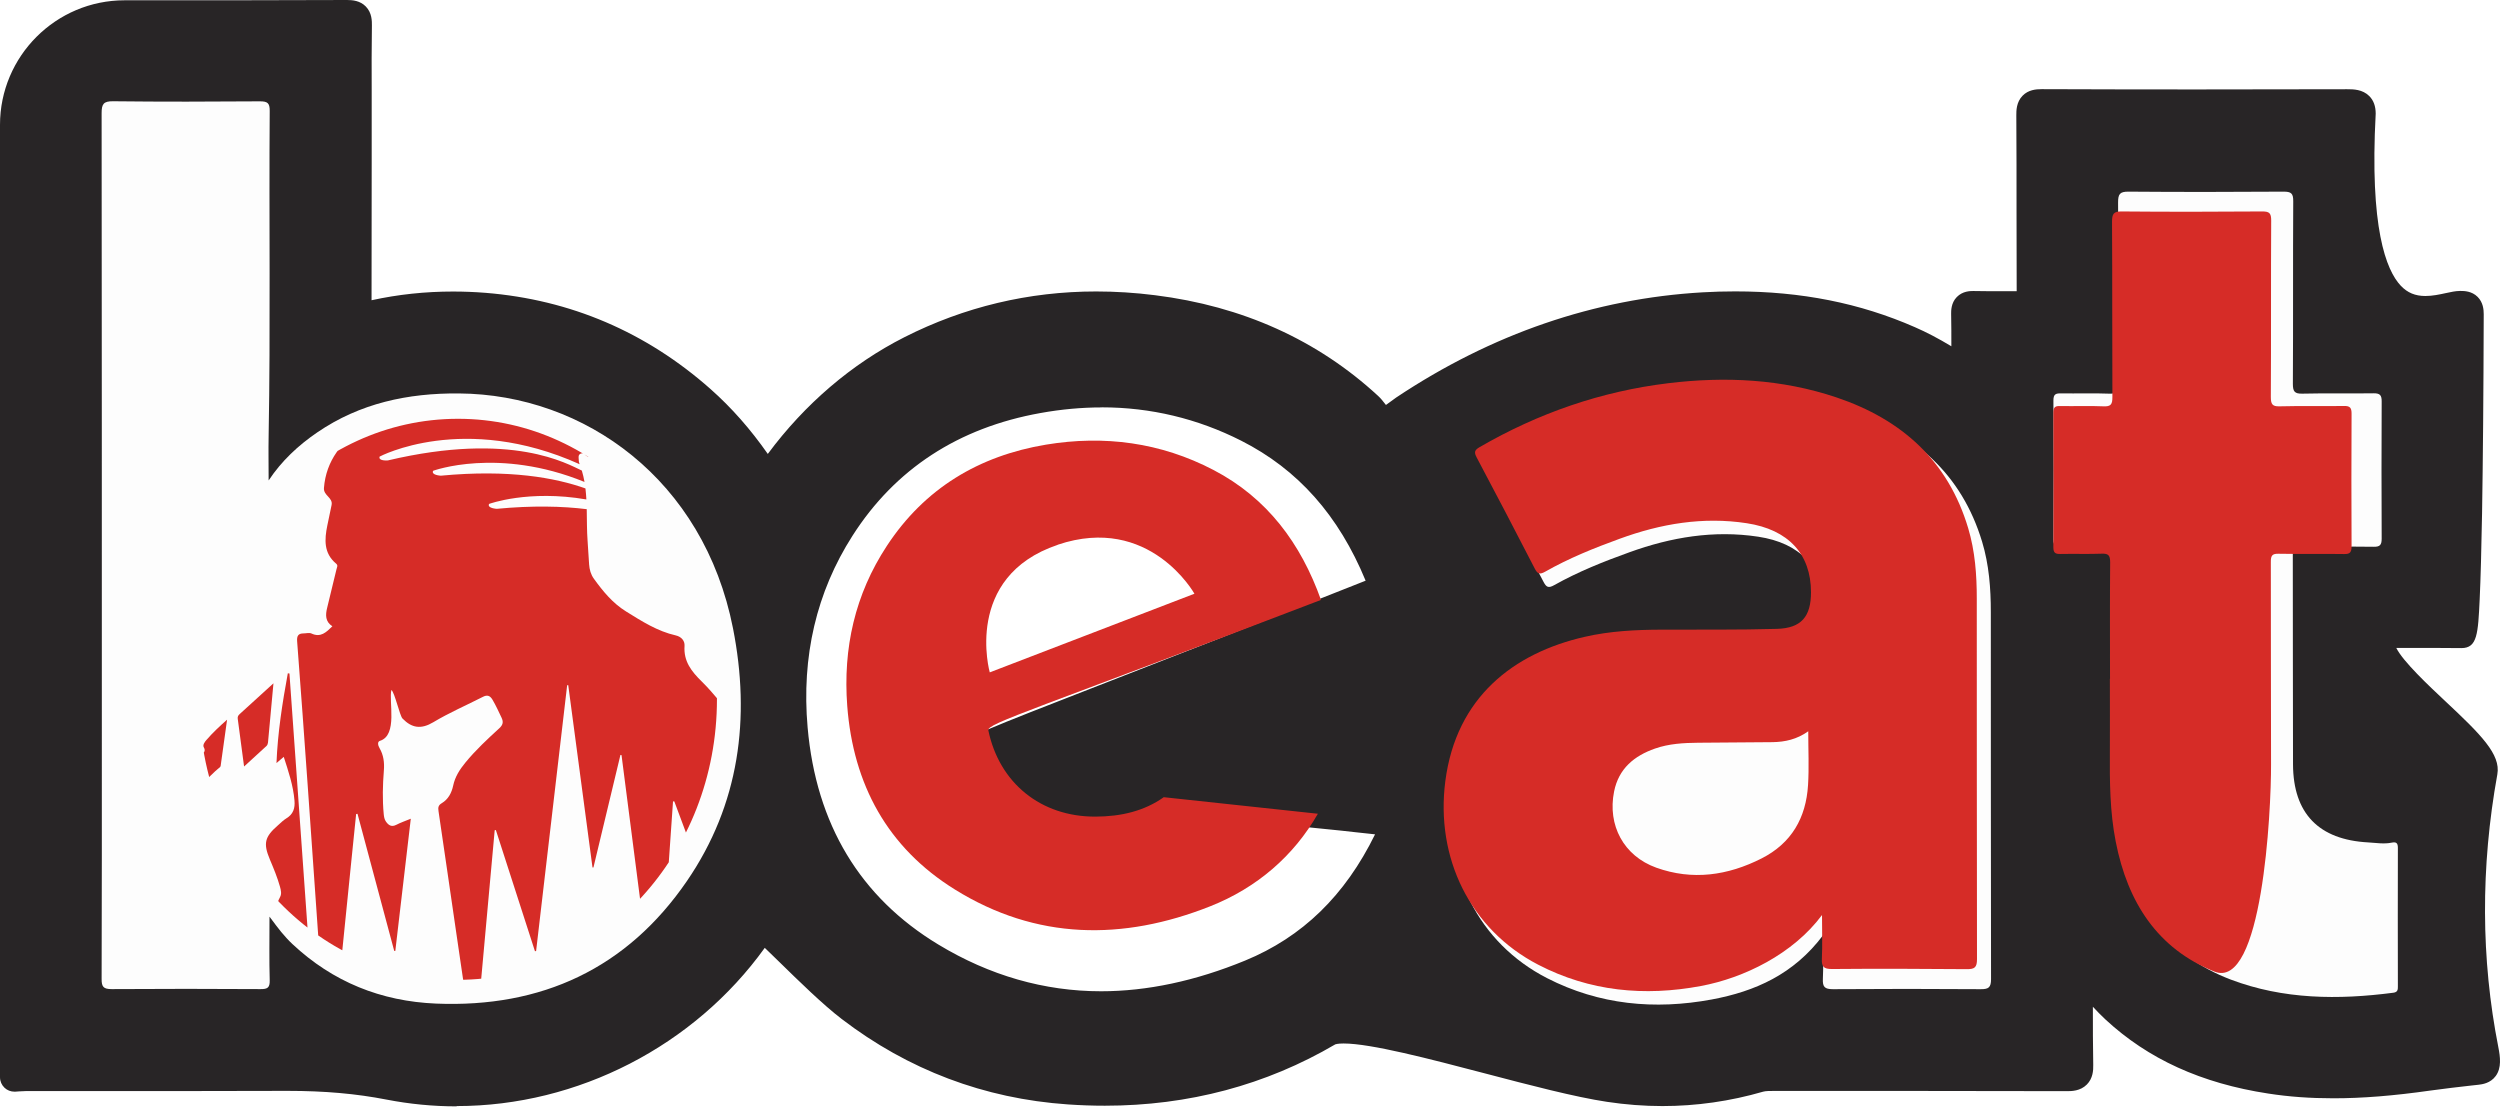
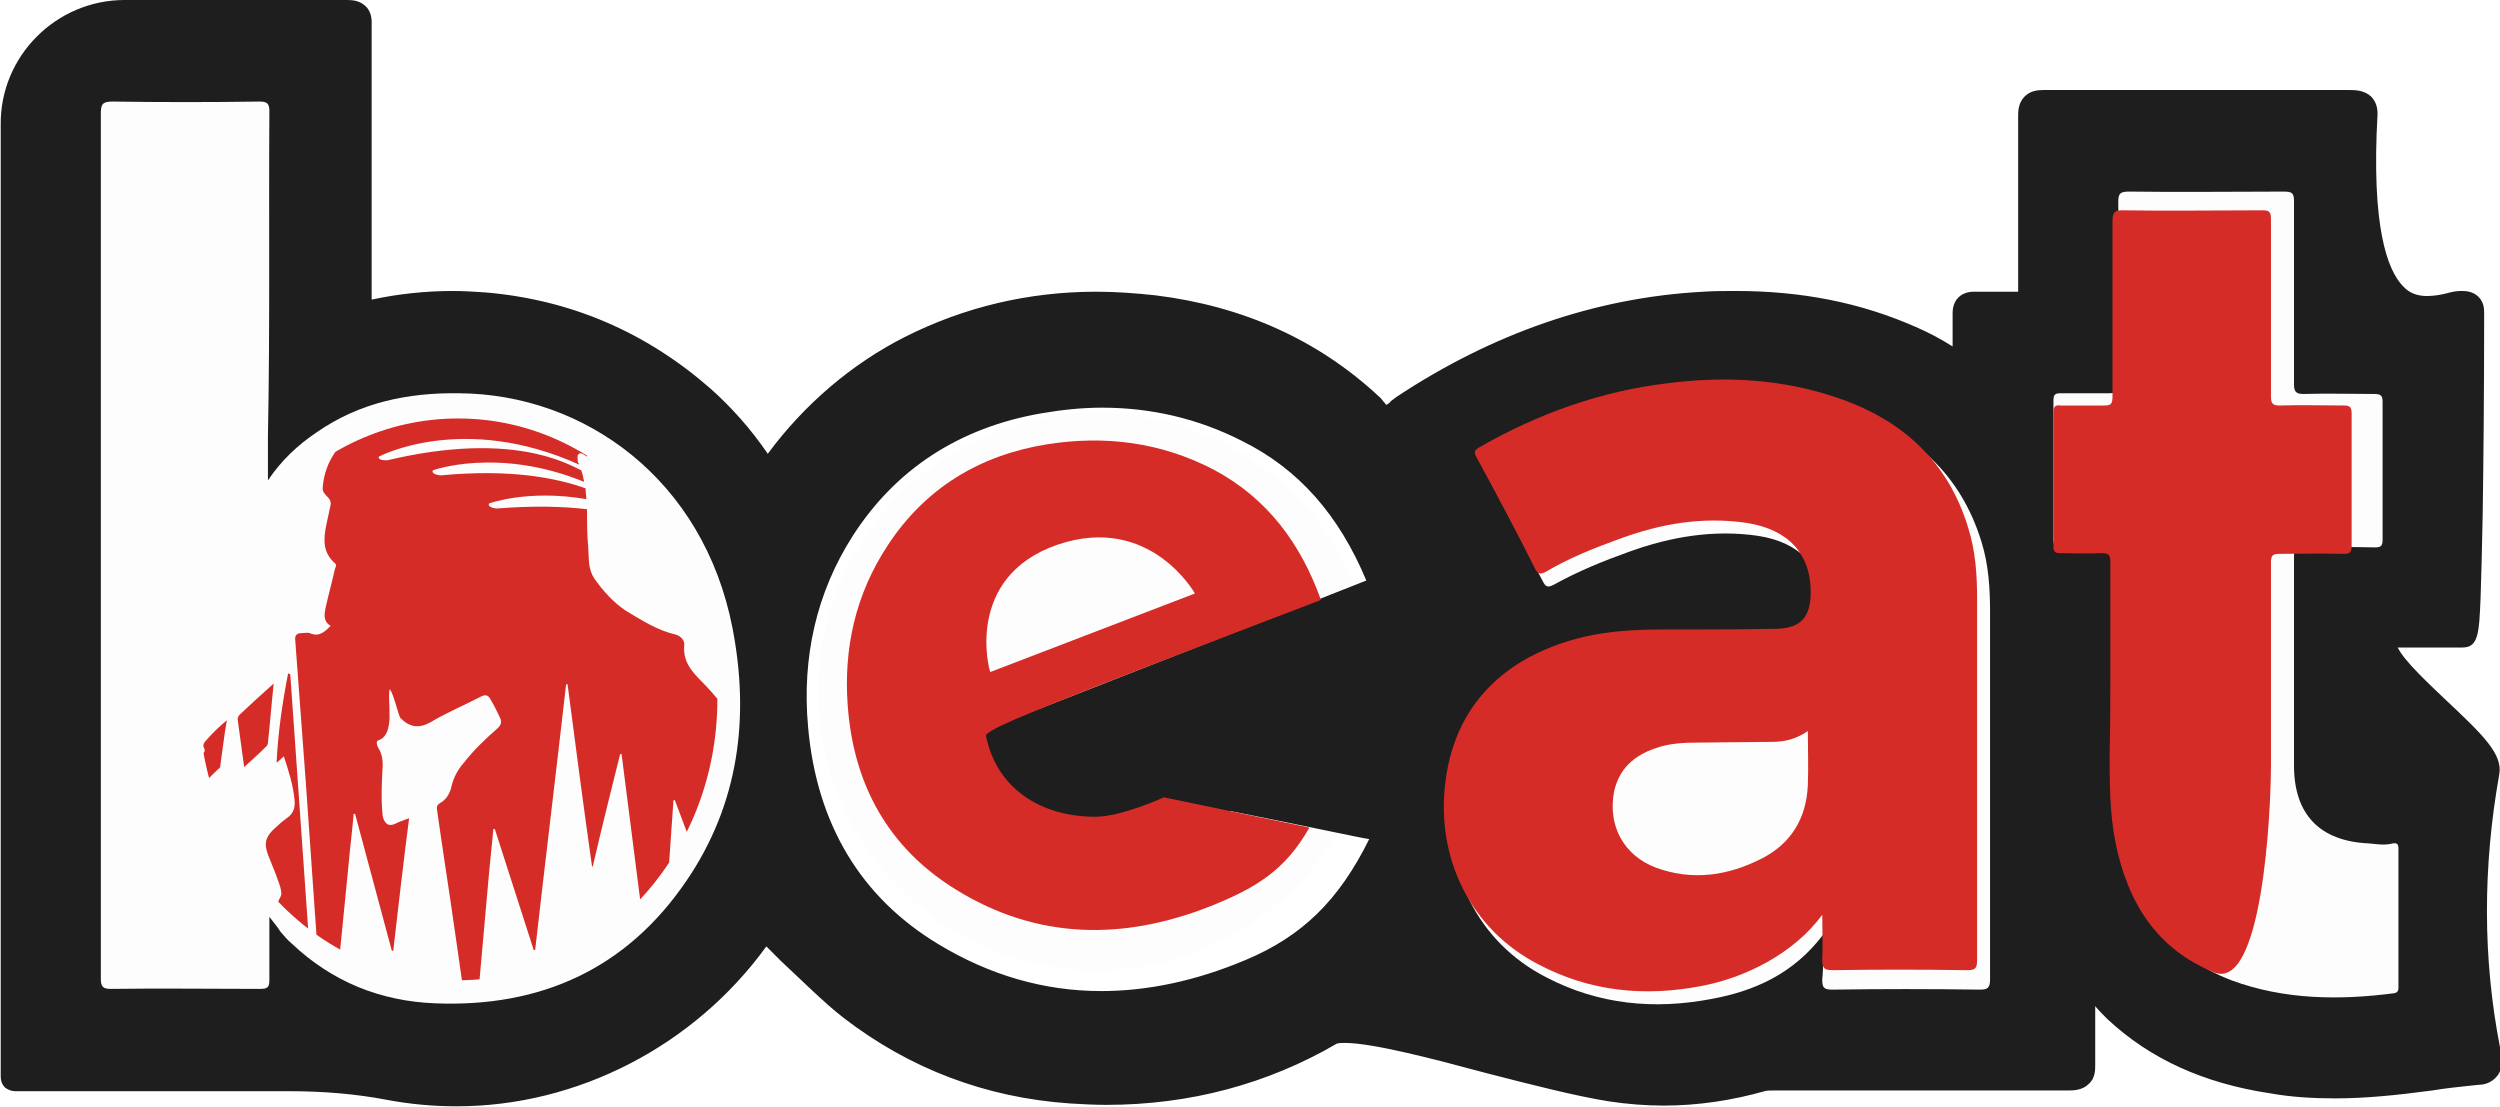
- <svg xmlns="http://www.w3.org/2000/svg" id="Layer_1" data-name="Layer 1" viewBox="0 0 347.13 153.62">
-   <defs>
-     <style>
-       .cls-1 {
-         clip-path: url(#clippath);
-       }
- 
-       .cls-2 {
-         fill: none;
-       }
- 
-       .cls-2, .cls-3, .cls-4, .cls-5 {
-         stroke-width: 0px;
-       }
- 
-       .cls-3 {
-         fill: #282526;
-       }
- 
-       .cls-4 {
-         fill: #d62c27;
-       }
- 
-       .cls-5 {
-         fill: #fdfdfd;
-       }
-     </style>
-     <clipPath id="clippath">
-       <ellipse class="cls-2" cx="63.6" cy="97.1" rx="35.95" ry="38.95" />
-     </clipPath>
-   </defs>
-   <path class="cls-3" d="M63.4,153.62c-3.27,0-6.54-.32-9.73-.94-4.21-.82-8.57-1.21-13.72-1.21h-.37c-5.24.02-10.48.03-15.71.03H3.57c-.3,0-.6.02-.91.04l-.54.04s-.08,0-.12,0c-.51,0-1-.19-1.37-.54-.4-.38-.63-.9-.63-1.46V17.34C0,7.8,7.76.04,17.3.04h2.51c9.46,0,18.91,0,28.37-.04.76,0,1.82.09,2.61.9.88.89.85,2.08.85,2.64-.05,3.04-.04,6.13-.03,9.13v3.44s0,6.09,0,6.09c0,6.5,0,12.99-.02,19.49,3.69-.81,7.48-1.21,11.3-1.21,1.49,0,3.01.06,4.52.18,11.8.95,22.32,5.45,31.26,13.37,2.91,2.58,5.52,5.54,7.94,9,5.13-6.92,11.66-12.51,18.97-16.21,8.31-4.21,17.27-6.35,26.62-6.35,2.67,0,5.42.17,8.17.52,12.16,1.52,22.59,6.23,30.99,13.99.36.33.64.69.89,1.01.06.07.13.16.19.24.21-.14.47-.33.65-.47.26-.2.52-.39.77-.56,13.26-8.84,27.58-13.75,42.56-14.61,1.52-.09,3.04-.13,4.52-.13,9.15,0,17.31,1.62,24.95,4.97,1.63.71,3.23,1.55,5.06,2.65,0-1.54,0-3.02-.03-4.51,0-.37-.03-1.5.79-2.33.81-.83,1.88-.83,2.23-.83h.16c.58.02,1.16.02,1.74.02h2.68c.5-.01,1,0,1.5,0-.02-3.61-.02-7.23-.02-10.84,0-4.54,0-9.07-.03-13.61,0-.58-.01-1.8.88-2.7.79-.8,1.82-.9,2.63-.9,7.66.03,14.51.04,21.36.04s13.52-.01,21.04-.03h.03c.85,0,2.13.01,3.07.95.6.6.89,1.42.89,2.44-.85,15.82,1.43,21.72,3.49,23.9.92.97,2,1.42,3.41,1.42.98,0,1.96-.21,2.83-.4.72-.16,1.34-.29,1.94-.3h.15c.42,0,1.52,0,2.34.83.75.76.84,1.73.84,2.4-.03,11.16-.11,20.45-.23,27.62-.09,5.12-.2,9.13-.33,11.93-.23,4.81-.32,6.81-2.54,6.81-1.07-.02-2.09-.02-3.11-.02h-3.3c-.88,0-1.75,0-2.63,0,.94,1.89,4.51,5.24,6.77,7.36,4.97,4.65,7.76,7.42,7.26,10.19-2.33,12.88-2.28,25.63.14,37.89.26,1.33.47,2.85-.36,3.99-.75,1.03-1.91,1.16-2.4,1.22l-1,.11c-1.85.21-3.77.43-5.63.69-5.2.74-9.5,1.08-13.52,1.08-3.2,0-6.16-.21-9.05-.66-9.27-1.42-16.67-4.79-22.6-10.29-.61-.57-1.19-1.16-1.74-1.76,0,2.76,0,5.42.05,8.08.02.76-.05,1.87-.88,2.71-.91.93-2.16.93-2.76.93-7.15-.02-14.27-.03-21.38-.03-5.57,0-19.38,0-19.38,0-.53,0-1.07,0-1.43.1-4.58,1.33-9.29,2-13.99,2-2.54,0-5.14-.2-7.71-.59-4.41-.66-10.74-2.32-16.87-3.93-7.82-2.05-15.91-4.17-19.69-4.17-.86,0-1.13.12-1.15.12-9.62,5.65-20.39,8.52-32,8.52-1.69,0-3.42-.06-5.15-.18-11.6-.8-22.17-4.8-31.4-11.87-2.58-1.97-5.94-5.26-8.65-7.91-.68-.67-1.41-1.38-2.02-1.96-9.78,13.61-25.96,21.97-42.77,21.97ZM152.98,56.57c-2.77,0-5.64.26-8.51.78-11.39,2.04-20.18,7.77-26.1,17.04-5,7.82-7.1,16.77-6.23,26.62,1.18,13.44,7.29,23.58,18.15,30.14,7.12,4.31,14.73,6.49,22.6,6.49,6.38,0,13.11-1.43,19.99-4.26,7.95-3.27,13.87-9.01,18.05-17.53-.9-.09-1.8-.19-2.68-.29-.69-.08-1.38-.16-2.07-.23-5.16-.53-10.32-1.05-15.49-1.57-3.86,5.27-9.63,8-17.15,8.12h-.39c-10.21,0-18.21-6.41-20.4-16.34-.48-2.16,1.76-3.11,4.58-4.32,2.75-1.17,7.38-2.98,15.06-5.97,8.14-3.17,20.29-7.9,37.23-14.62-3.75-9.09-9.42-15.46-17.28-19.44-6.06-3.07-12.58-4.63-19.36-4.63ZM232.16,91.3c-3.11,0-6.77.13-10.39.95-7.33,1.66-16.41,6.19-18.01,18.32-1.33,10.02,3.26,19.01,11.97,23.48,4.47,2.29,9.34,3.45,14.48,3.45h0c2.28,0,4.67-.23,7.1-.68,6.52-1.21,10.91-3.73,14.24-8.17.38-.51.98-.8,1.6-.8.21,0,.42.03.63.1.82.27,1.37,1.04,1.37,1.9,0,.7,0,1.36.01,2,.01,1.21.02,2.36-.01,3.51,3.21-.03,6.4-.04,9.59-.04s6.49.01,9.74.03c-.03-11.28-.03-22.56-.03-33.84v-16.53c0-3.8-.35-6.63-1.13-9.18-2.52-8.31-8.14-13.82-17.21-16.84-4.76-1.59-9.74-2.36-15.21-2.36-2.42,0-4.97.16-7.57.47-8.69,1.04-17.08,3.79-24.96,8.18,2.4,4.47,4.85,9.11,7.3,13.8,3.38-1.8,6.89-3.15,9.92-4.24,4.9-1.76,9.44-2.62,13.88-2.62,1.66,0,3.33.12,4.96.37,6.82,1.03,10.72,5.24,10.72,11.57,0,4.57-2.27,6.95-6.73,7.08-3.59.1-7.26.11-10.41.11h-3.27s-2.58,0-2.58,0ZM37.42,125.28c.61,0,1.21.28,1.59.79l.63.84c.35.47.63.85.93,1.21.37.44.87,1.01,1.4,1.51,5.14,4.82,11.41,7.42,18.63,7.72.71.03,1.41.04,2.1.04,13.22,0,23.66-5.45,31.03-16.21,6.54-9.55,8.59-20.83,6.08-33.55-3.63-18.4-18.14-30.86-36.11-31h-.37c-7.22,0-13.16,1.66-18.16,5.07-2.64,1.8-4.68,3.81-6.22,6.12-.38.57-1.01.89-1.67.89-.19,0-.39-.03-.58-.09-.84-.25-1.42-1.03-1.42-1.91v-2.02c-.01-1.43-.02-2.82,0-4.21.16-9.01.15-18.18.13-27.05-.01-5.69-.02-11.56.02-17.36-3.3.02-6.58.04-9.85.04s-6.33-.01-9.49-.05c.03,24.13.03,48.25.03,72.38v20.64c0,8.75,0,17.5-.02,26.25,3.19-.02,6.36-.04,9.53-.04s6.53.01,9.8.03c-.03-1.74-.03-3.5-.02-5.35,0-.88,0-1.78,0-2.71,0-.86.55-1.62,1.36-1.9.21-.07.43-.1.64-.1ZM292.69,73.88c.36,0,1.45,0,2.27.83.76.76.84,1.75.83,2.43-.04,4.15-.03,8.37-.03,12.45v7.52c.01,2.41.02,4.83,0,7.24-.03,4.3,0,8.49.85,12.55,1.82,8.76,6.34,14.4,13.82,17.24,4.07,1.54,8.47,2.3,13.47,2.3h0c2.2,0,4.51-.14,7.04-.44v-3.26c0-4.54,0-9.08,0-13.62-.5,0-1-.04-1.5-.08-.25-.02-.49-.04-.73-.06-7.91-.44-12.29-4.99-12.32-12.82-.02-5.21-.02-10.41-.02-15.62,0-4.49,0-8.97-.01-13.46,0-.42,0-1.54.82-2.37.82-.82,1.91-.82,2.27-.82.01,0,.1,0,.11,0,1.22.02,2.43.03,3.65.03h3.13c.78,0,1.56,0,2.34,0-.03-5.77-.03-11.57,0-17.29-.6,0-1.19,0-1.79,0h-3.49c-1.23,0-2.45,0-3.68.03h-.16c-.38,0-1.52,0-2.36-.85-.86-.86-.85-2.03-.85-2.53.02-4.04.02-8.07.02-12.11,0-4.19,0-8.37.03-12.55-3.44.02-6.86.04-10.27.04s-6.7-.01-10.05-.04c.02,4.13.03,8.26.03,12.38,0,4.1,0,8.21.03,12.31,0,.77-.09,1.75-.85,2.51-.84.84-1.94.84-2.31.84-.09,0-.17,0-.27,0-.78-.03-1.55-.04-2.33-.04,0,0-3.11.01-3.26.01.03,5.71.03,11.5,0,17.28.18,0,3.14,0,3.14,0,.73,0,1.46,0,2.19-.03h.24Z" />
-   <path class="cls-5" d="M37.42,127.28c0,3.22-.05,6.03.03,8.83.03,1.04-.31,1.24-1.28,1.23-6.89-.04-13.77-.05-20.66,0-1.15,0-1.41-.32-1.4-1.43.04-11.41.03-22.82.03-34.24,0-28.65,0-57.3-.03-85.95,0-1.26.25-1.68,1.61-1.66,6.79.08,13.58.06,20.37.01,1.05,0,1.37.23,1.36,1.33-.11,15.04.12,30.08-.15,45.12-.04,2.02,0,4.05,0,6.19,1.8-2.71,4.1-4.86,6.75-6.67,5.94-4.06,12.59-5.47,19.68-5.41,17.45.13,33.99,11.99,38.05,32.62,2.45,12.44.91,24.41-6.39,35.07-8.33,12.16-20.19,17.64-34.86,17.03-7.62-.32-14.32-3.01-19.92-8.26-.56-.52-1.07-1.1-1.56-1.68-.49-.58-.92-1.2-1.63-2.13Z" />
-   <path class="cls-5" d="M253.15,129.84c-4.08,5.45-9.46,7.82-15.47,8.94-7.92,1.47-15.62.75-22.86-2.96-9.58-4.91-14.45-14.86-13.04-25.52,1.54-11.63,9.59-17.74,19.55-20,3.56-.81,7.18-.99,10.82-1,5.4-.02,10.8.04,16.2-.11,3.43-.1,4.79-1.7,4.79-5.08,0-5.32-3.19-8.71-9.02-9.59-6.15-.93-12.08.07-17.86,2.16-3.59,1.29-7.13,2.7-10.46,4.57-.8.45-1.09.29-1.48-.46-2.68-5.15-5.4-10.29-8.15-15.4-.38-.7-.33-1.01.38-1.42,8.25-4.73,17.09-7.76,26.53-8.89,8-.96,15.94-.59,23.65,1.98,9.11,3.04,15.64,8.75,18.49,18.16.96,3.18,1.21,6.46,1.21,9.76.01,16.99,0,33.99.03,50.98,0,1.16-.35,1.4-1.44,1.39-6.84-.05-13.67-.05-20.51,0-1.16,0-1.45-.32-1.4-1.43.09-1.89.02-3.78.02-6.08Z" />
-   <path class="cls-5" d="M293.77,93.88c0-5.59-.03-11.17.03-16.76,0-1.02-.29-1.28-1.27-1.24-2.1.08-4.21,0-6.31.04-.75.01-1.1-.1-1.1-.99.04-6.44.04-12.89,0-19.33,0-.89.34-.99,1.09-.98,2.2.04,4.4-.05,6.6.04,1.08.04,1.35-.26,1.35-1.34-.05-8.4,0-16.8-.06-25.21,0-1.16.24-1.51,1.46-1.5,7.17.06,14.34.05,21.51,0,1.06,0,1.36.23,1.35,1.33-.05,8.45,0,16.9-.05,25.35,0,1.04.21,1.4,1.32,1.37,3.3-.08,6.6,0,9.89-.05.89-.01,1.13.27,1.12,1.14-.03,6.35-.03,12.7,0,19.05,0,.88-.25,1.14-1.13,1.12-3.35-.05-6.69.02-10.04-.04-.95-.02-1.17.27-1.17,1.19.03,9.69-.01,19.38.03,29.07.03,6.82,3.58,10.46,10.43,10.83,1.09.06,2.19.26,3.29.03.63-.13.84.08.84.73-.02,6.4-.01,12.79,0,19.19,0,.44.02.83-.61.92-7.67,1-15.27.95-22.61-1.83-8.64-3.28-13.24-9.9-15.07-18.7-.89-4.28-.93-8.62-.89-12.97.03-3.48,0-6.97,0-10.45Z" />
-   <g class="cls-1">
+ <svg xmlns="http://www.w3.org/2000/svg" xmlns:xlink="http://www.w3.org/1999/xlink" version="1.0" id="Layer_1" x="0px" y="0px" viewBox="0 0 347.1 153.6" style="enable-background:new 0 0 347.1 153.6;" xml:space="preserve">
+   <style type="text/css">
+ 	.st0{fill:#FDFDFD;}
+ 	.st1{fill:#1E1E1E;}
+ 	.st2{clip-path:url(#SVGID_00000026866846120430013520000001931292219136306572_);}
+ 	.st3{fill:#D62C27;}
+ </style>
+   <g>
+     <circle class="st0" cx="152.3" cy="96" r="38.7" />
+     <path class="st1" d="M63.4,153.6c-3.3,0-6.5-0.3-9.7-0.9c-4.2-0.8-8.6-1.2-13.7-1.2h-0.4c-5.2,0-10.5,0-15.7,0H3.6   c-0.3,0-0.6,0-0.9,0H2.2H2.1c-0.5,0-1-0.2-1.4-0.5c-0.4-0.4-0.6-0.9-0.6-1.5V17.3C0,7.8,7.8,0,17.3,0h2.5c9.5,0,18.9,0,28.4,0   C49,0,50,0.1,50.8,0.9c0.9,0.9,0.8,2.1,0.8,2.6c0,3,0,6.1,0,9.1V16v6.1c0,6.5,0,13,0,19.5c3.7-0.8,7.5-1.2,11.3-1.2   c1.5,0,3,0.1,4.5,0.2c11.8,1,22.3,5.5,31.3,13.4c2.9,2.6,5.5,5.5,7.9,9c5.1-6.9,11.7-12.5,19-16.2c8.3-4.2,17.3-6.3,26.6-6.3   c2.7,0,5.4,0.2,8.2,0.5c12.2,1.5,22.6,6.2,31,14c0.4,0.3,0.6,0.7,0.9,1c0.1,0.1,0.1,0.2,0.2,0.2c0.2-0.1,0.5-0.3,0.6-0.5   c0.3-0.2,0.5-0.4,0.8-0.6c13.3-8.8,27.6-13.8,42.6-14.6c1.5-0.1,3-0.1,4.5-0.1c9.1,0,17.3,1.6,25,5c1.6,0.7,3.2,1.5,5.1,2.7   c0-1.5,0-3,0-4.5c0-0.4,0-1.5,0.8-2.3s1.9-0.8,2.2-0.8h0.2c0.6,0,1.2,0,1.7,0h2.7c0.5,0,1,0,1.5,0c0-3.6,0-7.2,0-10.8   c0-4.5,0-9.1,0-13.6c0-0.6,0-1.8,0.9-2.7c0.8-0.8,1.8-0.9,2.6-0.9c7.7,0,14.5,0,21.4,0s13.5,0,21,0l0,0c0.9,0,2.1,0,3.1,0.9   c0.6,0.6,0.9,1.4,0.9,2.4c-0.9,15.8,1.4,21.7,3.5,23.9c0.9,1,2,1.4,3.4,1.4c1,0,2-0.2,2.8-0.4c0.7-0.2,1.3-0.3,1.9-0.3h0.1   c0.4,0,1.5,0,2.3,0.8s0.8,1.7,0.8,2.4c0,11.2-0.1,20.5-0.2,27.6c-0.1,5.1-0.2,9.1-0.3,11.9c-0.2,4.8-0.3,6.8-2.5,6.8   c-1.1,0-2.1,0-3.1,0h-3.3c-0.9,0-1.8,0-2.6,0c0.9,1.9,4.5,5.2,6.8,7.4c5,4.7,7.8,7.4,7.3,10.2c-2.3,12.9-2.3,25.6,0.1,37.9   c0.3,1.3,0.5,2.9-0.4,4c-0.8,1-1.9,1.2-2.4,1.2l-1,0.1c-1.9,0.2-3.8,0.4-5.6,0.7c-5.2,0.7-9.5,1.1-13.5,1.1c-3.2,0-6.2-0.2-9-0.7   c-9.3-1.4-16.7-4.8-22.6-10.3c-0.6-0.6-1.2-1.2-1.7-1.8c0,2.8,0,5.4,0,8.1c0,0.8,0,1.9-0.9,2.7c-0.9,0.9-2.2,0.9-2.8,0.9   c-7.1,0-14.3,0-21.4,0c-5.6,0-19.4,0-19.4,0c-0.5,0-1.1,0-1.4,0.1c-4.6,1.3-9.3,2-14,2c-2.5,0-5.1-0.2-7.7-0.6   c-4.4-0.7-10.7-2.3-16.9-3.9c-7.8-2.1-15.9-4.2-19.7-4.2c-0.9,0-1.1,0.1-1.1,0.1c-9.6,5.6-20.4,8.5-32,8.5c-1.7,0-3.4-0.1-5.1-0.2   c-11.6-0.8-22.2-4.8-31.4-11.9c-2.6-2-5.9-5.3-8.7-7.9c-0.7-0.7-1.4-1.4-2-2C96.4,145.2,80.2,153.6,63.4,153.6L63.4,153.6z    M153,56.6c-2.8,0-5.6,0.3-8.5,0.8c-11.4,2-20.2,7.8-26.1,17c-5,7.8-7.1,16.8-6.2,26.6c1.2,13.4,7.3,23.6,18.1,30.1   c7.1,4.3,14.7,6.5,22.6,6.5c6.4,0,13.1-1.4,20-4.3c7.9-3.3,13-8.3,17.2-16.8c-0.9-0.1-9.2-1.9-19.3-3.9c-3.9,5.3-9.7,9.1-17.2,9.2   h-0.4c-10.2,0-18.2-6.4-20.4-16.3c-0.5-2.2,1.8-3.1,4.6-4.3c2.8-1.2,7.4-3,15.1-6c8.1-3.2,20.3-7.9,37.2-14.6   c-3.8-9.1-9.4-15.5-17.3-19.4C166.3,58.1,159.8,56.6,153,56.6L153,56.6z M232.2,91.3c-3.1,0-6.8,0.1-10.4,0.9   c-7.3,1.7-16.4,6.2-18,18.3c-1.3,10,3.3,19,12,23.5c4.5,2.3,9.3,3.4,14.5,3.4l0,0c2.3,0,4.7-0.2,7.1-0.7c6.5-1.2,10.9-3.7,14.2-8.2   c0.4-0.5,1-0.8,1.6-0.8c0.2,0,0.4,0,0.6,0.1c0.8,0.3,1.4,1,1.4,1.9c0,0.7,0,1.4,0,2c0,1.2,0,2.4,0,3.5c3.2,0,6.4,0,9.6,0   s6.5,0,9.7,0c0-11.3,0-22.6,0-33.8V85c0-3.8-0.4-6.6-1.1-9.2c-2.5-8.3-8.1-13.8-17.2-16.8c-4.8-1.6-9.7-2.4-15.2-2.4   c-2.4,0-5,0.2-7.6,0.5c-8.7,1-17.1,3.8-25,8.2c2.4,4.5,4.9,9.1,7.3,13.8c3.4-1.8,6.9-3.2,9.9-4.2c4.9-1.8,9.4-2.6,13.9-2.6   c1.7,0,3.3,0.1,5,0.4c6.8,1,10.7,5.2,10.7,11.6c0,4.6-2.3,6.9-6.7,7.1c-3.6,0.1-7.3,0.1-10.4,0.1h-3.3L232.2,91.3L232.2,91.3z    M37.4,125.3c0.6,0,1.2,0.3,1.6,0.8l0.6,0.8c0.3,0.5,0.6,0.8,0.9,1.2c0.4,0.4,0.9,1,1.4,1.5c5.1,4.8,11.4,7.4,18.6,7.7   c0.7,0,1.4,0,2.1,0c13.2,0,23.7-5.4,31-16.2c6.5-9.6,8.6-20.8,6.1-33.5c-3.6-18.4-18.1-30.9-36.1-31h-0.4C56,56.6,50,58.3,45,61.7   c-2.6,1.8-4.7,3.8-6.2,6.1c-0.4,0.6-1,0.9-1.7,0.9c-0.2,0-0.4,0-0.6-0.1c-0.8-0.2-1.4-1-1.4-1.9v-2c0-1.4,0-2.8,0-4.2   c0.2-9,0.2-18.2,0.1-27c0-5.7,0-11.6,0-17.4c-3.3,0-6.6,0-9.9,0s-6.3,0-9.5,0c0,24.1,0,48.2,0,72.4v20.6c0,8.8,0,17.5,0,26.2   c3.2,0,6.4,0,9.5,0s6.5,0,9.8,0c0-1.7,0-3.5,0-5.4c0-0.9,0-1.8,0-2.7c0-0.9,0.5-1.6,1.4-1.9C37,125.3,37.2,125.3,37.4,125.3   L37.4,125.3z M292.7,73.9c0.4,0,1.5,0,2.3,0.8s0.8,1.8,0.8,2.4c0,4.2,0,8.4,0,12.4V97c0,2.4,0,4.8,0,7.2c0,4.3,0,8.5,0.9,12.6   c1.8,8.8,6.3,14.4,13.8,17.2c4.1,1.5,8.5,2.3,13.5,2.3l0,0c2.2,0,4.5-0.1,7-0.4v-3.3c0-4.5,0-9.1,0-13.6c-0.5,0-1,0-1.5-0.1   c-0.2,0-0.5,0-0.7-0.1c-7.9-0.4-12.3-5-12.3-12.8c0-5.2,0-10.4,0-15.6c0-4.5,0-9,0-13.5c0-0.4,0-1.5,0.8-2.4   c0.8-0.8,1.9-0.8,2.3-0.8h0.1c1.2,0,2.4,0,3.6,0h3.1c0.8,0,1.6,0,2.3,0c0-5.8,0-11.6,0-17.3c-0.6,0-1.2,0-1.8,0h-3.5   c-1.2,0-2.5,0-3.7,0h-0.2c-0.4,0-1.5,0-2.4-0.8c-0.9-0.9-0.9-2-0.9-2.5c0-4,0-8.1,0-12.1c0-4.2,0-8.4,0-12.5c-3.4,0-6.9,0-10.3,0   s-6.7,0-10,0c0,4.1,0,8.3,0,12.4s0,8.2,0,12.3c0,0.8-0.1,1.8-0.9,2.5c-0.8,0.8-1.9,0.8-2.3,0.8c-0.1,0-0.2,0-0.3,0   c-0.8,0-1.5,0-2.3,0c0,0-3.1,0-3.3,0c0,5.7,0,11.5,0,17.3c0.2,0,3.1,0,3.1,0c0.7,0,1.5,0,2.2,0L292.7,73.9L292.7,73.9z" />
+     <path class="st0" d="M37.4,127.3c0,3.2,0,6,0,8.8c0,1-0.3,1.2-1.3,1.2c-6.9,0-13.8-0.1-20.7,0c-1.1,0-1.4-0.3-1.4-1.4   c0-11.4,0-22.8,0-34.2c0-28.7,0-57.3,0-85.9c0-1.3,0.2-1.7,1.6-1.7c6.8,0.1,13.6,0.1,20.4,0c1,0,1.4,0.2,1.4,1.3   c-0.1,15,0.1,30.1-0.2,45.1c0,2,0,4,0,6.2C39,64,41.3,61.8,44,60c5.9-4.1,12.6-5.5,19.7-5.4c17.5,0.1,34,12,38,32.6   c2.4,12.4,0.9,24.4-6.4,35.1c-8.3,12.2-20.2,17.6-34.9,17c-7.6-0.3-14.3-3-19.9-8.3c-0.6-0.5-1.1-1.1-1.6-1.7   C38.6,128.8,38.1,128.2,37.4,127.3L37.4,127.3z" />
+     <path class="st0" d="M253.1,129.8c-4.1,5.4-9.5,7.8-15.5,8.9c-7.9,1.5-15.6,0.8-22.9-3c-9.6-4.9-14.4-14.9-13-25.5   c1.5-11.6,9.6-17.7,19.6-20c3.6-0.8,7.2-1,10.8-1c5.4,0,10.8,0,16.2-0.1c3.4-0.1,4.8-1.7,4.8-5.1c0-5.3-3.2-8.7-9-9.6   c-6.1-0.9-12.1,0.1-17.9,2.2c-3.6,1.3-7.1,2.7-10.5,4.6c-0.8,0.4-1.1,0.3-1.5-0.5c-2.7-5.2-5.4-10.3-8.1-15.4   c-0.4-0.7-0.3-1,0.4-1.4c8.2-4.7,17.1-7.8,26.5-8.9c8-1,15.9-0.6,23.6,2c9.1,3,15.6,8.8,18.5,18.2c1,3.2,1.2,6.5,1.2,9.8   c0,17,0,34,0,51c0,1.2-0.4,1.4-1.4,1.4c-6.8-0.1-13.7-0.1-20.5,0c-1.2,0-1.4-0.3-1.4-1.4C253.2,134,253.1,132.1,253.1,129.8   L253.1,129.8z" />
+     <path class="st0" d="M293.8,93.9c0-5.6,0-11.2,0-16.8c0-1-0.3-1.3-1.3-1.2c-2.1,0.1-4.2,0-6.3,0c-0.8,0-1.1-0.1-1.1-1   c0-6.4,0-12.9,0-19.3c0-0.9,0.3-1,1.1-1c2.2,0,4.4,0,6.6,0c1.1,0,1.4-0.3,1.4-1.3c0-8.4,0-16.8-0.1-25.2c0-1.2,0.2-1.5,1.5-1.5   c7.2,0.1,14.3,0,21.5,0c1.1,0,1.4,0.2,1.4,1.3c0,8.4,0,16.9,0,25.4c0,1,0.2,1.4,1.3,1.4c3.3-0.1,6.6,0,9.9,0c0.9,0,1.1,0.3,1.1,1.1   c0,6.3,0,12.7,0,19.1c0,0.9-0.2,1.1-1.1,1.1c-3.4-0.1-6.7,0-10,0c-1,0-1.2,0.3-1.2,1.2c0,9.7,0,19.4,0,29.1   c0,6.8,3.6,10.5,10.4,10.8c1.1,0.1,2.2,0.3,3.3,0c0.6-0.1,0.8,0.1,0.8,0.7c0,6.4,0,12.8,0,19.2c0,0.4,0,0.8-0.6,0.9   c-7.7,1-15.3,0.9-22.6-1.8c-8.6-3.3-13.2-9.9-15.1-18.7c-0.9-4.3-0.9-8.6-0.9-13C293.8,100.9,293.8,97.4,293.8,93.9L293.8,93.9z" />
    <g>
-       <path class="cls-4" d="M39.96,93.51c-.75,4.09-1.4,8.19-1.57,12.44.36-.3.65-.55,1.01-.86.66,2.05,1.32,3.99,1.49,6.07.09,1.05-.16,1.88-1.11,2.46-.43.26-.8.63-1.18.97-1.86,1.62-2.07,2.51-1.12,4.77.52,1.23,1.03,2.46,1.39,3.74.14.5.27,1.03,0,1.49-.59,1.04-.54,2.16-.35,3.24.75,4.41,2.37,8.5,4.61,12.36.08.15.11.4.4.35-1.11-15.68-2.23-31.35-3.34-47.02l-.23-.03Z" />
-       <path class="cls-4" d="M37.21,103.12c.26-2.68.5-5.36.76-8.24-1.67,1.52-3.17,2.89-4.68,4.26-.21.19-.32.37-.28.66.29,2.15.57,4.3.88,6.63,1.13-1.03,2.13-1.94,3.12-2.86.11-.1.18-.29.2-.45Z" />
-       <path class="cls-4" d="M28.69,102.71c-.26.3-.58.73-.39,1.06.29.51,0,.74-.26,1.01-.91.93-1.84,1.85-2.77,2.76-.22.22-.47.38-.44.77.09,1.06.15,2.12.22,3.17.11,0,.15.02.17,0,1.99-1.43,3.45-3.43,5.34-4.98.09-.07.09-.26.11-.39.28-1.99.55-3.98.86-6.18-1.11.98-2.02,1.84-2.83,2.78Z" />
-       <path class="cls-4" d="M102.04,99.91c-1.53-1.75-2.93-3.64-4.58-5.26-1.44-1.41-2.56-2.82-2.41-4.96.05-.74-.47-1.29-1.21-1.46-2.57-.58-4.74-1.98-6.93-3.34-1.85-1.15-3.19-2.79-4.44-4.52-.43-.59-.62-1.28-.67-1.99-.08-1.07-.13-2.15-.21-3.23-.11-1.48-.09-2.97-.12-4.45-3.4-.42-7.52-.52-12.49-.05,0,0-1.38-.07-1.07-.68,0,0,5.45-2.01,13.51-.62-.03-.51-.07-1.02-.13-1.53-4.18-1.48-10.59-2.67-20.08-1.77,0,0-1.38-.07-1.07-.68,0,0,9.03-3.34,21.02,1.55-.09-.53-.22-1.05-.37-1.58-1.94-.88-9.61-5.5-26.93-1.41,0,0-1.37.12-1.15-.53,0,0,11.64-6.2,27.78,1.06-.02-.05-.04-.1-.06-.15-.06-.15-.06-.33-.07-.5-.02-.28-.09-.6.19-.78.34-.22.57.07.82.23.09.06.18.12.3.2-.14-1.46-.13-2.88-.02-4.28.18-2.26-.66-3.69-2.87-4.34-.91-.27-32.6-2.39-33.8,12.92-.08,1.06,1.28,1.33,1.06,2.37-.2.94-.4,1.88-.59,2.83-.4,1.96-.52,3.85,1.23,5.31.29.24.1.51.04.78-.44,1.79-.86,3.58-1.3,5.37-.24.98-.26,1.9.73,2.54-.85.83-1.62,1.61-2.91,1-.3-.14-.73-.01-1.09-.01-.77,0-.95.38-.89,1.13.52,6.73,1,13.47,1.48,20.2.71,10.05,1.41,20.1,2.11,30.14.1,1.36.24,2.71.29,4.07.03.68.56.69.94.75.46.07.26-.4.28-.63.2-1.8.36-3.61.54-5.42.61-6.07,1.23-12.13,1.84-18.2.24-2.32.47-4.64.71-6.96l.19-.03c1.7,6.35,3.4,12.69,5.1,19.04.05,0,.1,0,.15,0,.71-6.08,1.42-12.16,2.15-18.36-.78.32-1.42.54-2.02.85-.66.34-1.07.06-1.43-.45-.22-.31-.27-.67-.31-1.05-.19-2.01-.14-4.03.02-6.04.09-1.11-.04-2.15-.6-3.11-.22-.37-.33-.89.05-1.01,2.52-.78,1.2-5.53,1.6-7.07.47.4,1.15,3.57,1.54,3.97,1.3,1.34,2.59,1.52,4.28.51,2.2-1.32,4.59-2.35,6.88-3.52.6-.31.99-.18,1.33.39.48.81.86,1.66,1.26,2.5.29.6.19,1.01-.31,1.47-1.65,1.51-3.3,3.04-4.72,4.78-.78.95-1.43,1.96-1.69,3.2-.21.99-.68,1.89-1.59,2.43-.48.29-.52.6-.44,1.11.84,5.66,1.65,11.33,2.48,17,.72,4.94,1.44,9.88,2.17,14.81.03.22-.09.63.25.62.39-.01.25-.44.27-.69.1-.96.16-1.92.25-2.88.61-6.72,1.22-13.45,1.83-20.17.18-2.02.37-4.03.55-6.05.05,0,.1-.02.16-.03,1.81,5.61,3.62,11.22,5.43,16.83.05,0,.11-.02.16-.03,1.44-12.3,2.87-24.6,4.31-36.9.05,0,.1-.01.15-.02,1.12,8.44,2.25,16.88,3.37,25.32.04,0,.09,0,.13,0,1.25-5.21,2.5-10.42,3.75-15.63.05.01.1.02.15.03,1.62,12.6,3.25,25.19,4.87,37.79h.1c.73-10.45,1.46-20.91,2.18-31.36.06,0,.12,0,.18,0,1.99,5.33,3.98,10.66,5.97,15.99.19-.44.21-.83.25-1.22.83-8.36,1.65-16.71,2.49-25.07.04-.42-.02-.75-.31-1.09Z" />
+       <g>
+         <defs>
+           <ellipse id="SVGID_1_" cx="63.6" cy="97.1" rx="36" ry="39" />
+         </defs>
+         <clipPath id="SVGID_00000033353261131248647530000013210488827026705034_">
+           <use xlink:href="#SVGID_1_" style="overflow:visible;" />
+         </clipPath>
+         <g style="clip-path:url(#SVGID_00000033353261131248647530000013210488827026705034_);">
+           <g>
+             <path class="st3" d="M40,93.5c-0.8,4.1-1.4,8.2-1.6,12.4c0.4-0.3,0.7-0.6,1-0.9c0.7,2.1,1.3,4,1.5,6.1c0.1,1.1-0.2,1.9-1.1,2.5       c-0.4,0.3-0.8,0.6-1.2,1c-1.9,1.6-2.1,2.5-1.1,4.8c0.5,1.2,1,2.5,1.4,3.7c0.1,0.5,0.3,1,0,1.5c-0.6,1-0.5,2.2-0.3,3.2       c0.8,4.4,2.4,8.5,4.6,12.4c0.1,0.1,0.1,0.4,0.4,0.4c-1.1-15.7-2.2-31.3-3.3-47L40,93.5L40,93.5z" />
+             <path class="st3" d="M37.2,103.1c0.3-2.7,0.5-5.4,0.8-8.2c-1.7,1.5-3.2,2.9-4.7,4.3c-0.2,0.2-0.3,0.4-0.3,0.7       c0.3,2.2,0.6,4.3,0.9,6.6c1.1-1,2.1-1.9,3.1-2.9C37.1,103.5,37.2,103.3,37.2,103.1z" />
+             <path class="st3" d="M28.7,102.7c-0.3,0.3-0.6,0.7-0.4,1.1c0.3,0.5,0,0.7-0.3,1c-0.9,0.9-1.8,1.8-2.8,2.8       c-0.2,0.2-0.5,0.4-0.4,0.8c0.1,1.1,0.1,2.1,0.2,3.2c0.1,0,0.1,0,0.2,0c2-1.4,3.5-3.4,5.3-5c0.1-0.1,0.1-0.3,0.1-0.4       c0.3-2,0.5-4,0.9-6.2C30.4,100.9,29.5,101.8,28.7,102.7L28.7,102.7z" />
+             <path class="st3" d="M102,99.9c-1.5-1.8-2.9-3.6-4.6-5.3c-1.4-1.4-2.6-2.8-2.4-5c0.1-0.7-0.5-1.3-1.2-1.5       c-2.6-0.6-4.7-2-6.9-3.3c-1.8-1.2-3.2-2.8-4.4-4.5c-0.4-0.6-0.6-1.3-0.7-2c-0.1-1.1-0.1-2.2-0.2-3.2c-0.1-1.5-0.1-3-0.1-4.4       c-3.4-0.4-7.5-0.5-12.5-0.1c0,0-1.4-0.1-1.1-0.7c0,0,5.4-2,13.5-0.6c0-0.5-0.1-1-0.1-1.5c-4.2-1.5-10.6-2.7-20.1-1.8       c0,0-1.4-0.1-1.1-0.7c0,0,9-3.3,21,1.6c-0.1-0.5-0.2-1.1-0.4-1.6c-1.9-0.9-9.6-5.5-26.9-1.4c0,0-1.4,0.1-1.2-0.5       c0,0,11.6-6.2,27.8,1.1c0-0.1,0-0.1-0.1-0.2c-0.1-0.2-0.1-0.3-0.1-0.5c0-0.3-0.1-0.6,0.2-0.8c0.3-0.2,0.6,0.1,0.8,0.2       c0.1,0.1,0.2,0.1,0.3,0.2c-0.1-1.5-0.1-2.9,0-4.3c0.2-2.3-0.7-3.7-2.9-4.3c-0.9-0.3-32.6-2.4-33.8,12.9       c-0.1,1.1,1.3,1.3,1.1,2.4c-0.2,0.9-0.4,1.9-0.6,2.8c-0.4,2-0.5,3.8,1.2,5.3c0.3,0.2,0.1,0.5,0,0.8c-0.4,1.8-0.9,3.6-1.3,5.4       c-0.2,1-0.3,1.9,0.7,2.5c-0.8,0.8-1.6,1.6-2.9,1c-0.3-0.1-0.7,0-1.1,0c-0.8,0-1,0.4-0.9,1.1c0.5,6.7,1,13.5,1.5,20.2       c0.7,10.1,1.4,20.1,2.1,30.1c0.1,1.4,0.2,2.7,0.3,4.1c0,0.7,0.6,0.7,0.9,0.8c0.5,0.1,0.3-0.4,0.3-0.6c0.2-1.8,0.4-3.6,0.5-5.4       c0.6-6.1,1.2-12.1,1.8-18.2c0.2-2.3,0.5-4.6,0.7-7h0.2c1.7,6.3,3.4,12.7,5.1,19c0,0,0.1,0,0.2,0c0.7-6.1,1.4-12.2,2.2-18.4       c-0.8,0.3-1.4,0.5-2,0.8c-0.7,0.3-1.1,0.1-1.4-0.4c-0.2-0.3-0.3-0.7-0.3-1.1c-0.2-2-0.1-4,0-6c0.1-1.1,0-2.2-0.6-3.1       c-0.2-0.4-0.3-0.9,0-1c2.5-0.8,1.2-5.5,1.6-7.1c0.5,0.4,1.2,3.6,1.5,4c1.3,1.3,2.6,1.5,4.3,0.5c2.2-1.3,4.6-2.3,6.9-3.5       c0.6-0.3,1-0.2,1.3,0.4c0.5,0.8,0.9,1.7,1.3,2.5c0.3,0.6,0.2,1-0.3,1.5c-1.7,1.5-3.3,3-4.7,4.8c-0.8,0.9-1.4,2-1.7,3.2       c-0.2,1-0.7,1.9-1.6,2.4c-0.5,0.3-0.5,0.6-0.4,1.1c0.8,5.7,1.7,11.3,2.5,17c0.7,4.9,1.4,9.9,2.2,14.8c0,0.2-0.1,0.6,0.2,0.6       c0.4,0,0.2-0.4,0.3-0.7c0.1-1,0.2-1.9,0.2-2.9c0.6-6.7,1.2-13.4,1.8-20.2c0.2-2,0.4-4,0.6-6.1c0.1,0,0.1,0,0.2,0       c1.8,5.6,3.6,11.2,5.4,16.8c0.1,0,0.1,0,0.2,0c1.4-12.3,2.9-24.6,4.3-36.9c0.1,0,0.1,0,0.2,0c1.1,8.4,2.2,16.9,3.4,25.3h0.1       c1.2-5.2,2.5-10.4,3.8-15.6c0.1,0,0.1,0,0.2,0c1.6,12.6,3.2,25.2,4.9,37.8h0.1c0.7-10.4,1.5-20.9,2.2-31.4c0.1,0,0.1,0,0.2,0       c2,5.3,4,10.7,6,16c0.2-0.4,0.2-0.8,0.2-1.2c0.8-8.4,1.7-16.7,2.5-25.1C102.4,100.6,102.3,100.2,102,99.9L102,99.9z" />
+           </g>
+         </g>
+       </g>
    </g>
+     <path class="st3" d="M253,127c-4,5.5-10.9,8.8-16.8,9.9c-7.8,1.5-15.4,0.8-22.6-3c-9.5-4.9-14.3-14.9-12.9-25.5   c1.5-11.6,9.5-17.7,19.3-20c3.5-0.8,7.1-1,10.7-1c5.3,0,10.7,0,16-0.1c3.4-0.1,4.7-1.7,4.7-5.1c0-5.3-3.1-8.7-8.9-9.6   c-6.1-0.9-11.9,0.1-17.6,2.2c-3.6,1.3-7.1,2.7-10.3,4.6c-0.8,0.4-1.1,0.3-1.5-0.5c-2.6-5.2-5.3-10.3-8.1-15.4   c-0.4-0.7-0.3-1,0.4-1.4c8.2-4.7,16.9-7.8,26.2-8.9c7.9-1,15.8-0.6,23.4,2c9,3,15.5,8.8,18.3,18.2c1,3.2,1.2,6.5,1.2,9.8   c0,17,0,33.1,0,50.1c0,1.2-0.3,1.4-1.4,1.4c-6.8-0.1-12-0.1-18.7,0c-1.1,0-1.4-0.3-1.4-1.4C253.1,131.2,253,129.3,253,127L253,127z    M235.8,103.1c-2,0-4.1,0.1-6,0.8c-2.9,1-5,2.8-5.7,6c-0.9,4.7,1.3,8.9,5.9,10.6c5,1.8,9.9,1.1,14.6-1.3c4.1-2.1,6.2-5.6,6.4-10.2   c0.1-2.4,0-4.9,0-7.5c-1.6,1.1-3.2,1.5-4.9,1.5" />
+     <path class="st3" d="M293,94.2c0-5.4,0-10.8,0-16.2c0-1-0.3-1.2-1.2-1.2c-1.9,0.1-3.8,0-5.7,0c-0.7,0-1-0.1-1-0.9   c0-6.2,0-12.4,0-18.7c0-0.8,0.3-1,1-0.9c2,0,4,0,6,0c1,0,1.2-0.2,1.2-1.3c0-8.1,0-16.2,0-24.3c0-1.1,0.2-1.5,1.3-1.5   c6.5,0.1,13,0,19.5,0c1,0,1.2,0.2,1.2,1.3c0,8.1,0,16.3,0,24.5c0,1,0.2,1.3,1.2,1.3c3-0.1,6,0,9,0c0.8,0,1,0.3,1,1.1   c0,6.1,0,12.2,0,18.4c0,0.8-0.2,1.1-1,1.1c-3-0.1-6.1,0-9.1,0c-0.9,0-1.1,0.3-1.1,1.2c0,9.3,0,18.7,0,28.1c0,6.6-1.2,31.5-7.9,28.8   c-7.9-3.2-12-9.6-13.7-18.1c-0.8-4.1-0.8-8.3-0.8-12.5C293,101,293,97.6,293,94.2L293,94.2z" />
+     <path class="st3" d="M152.1,113.4c-7.6,0-13.7-3.9-15.2-11.2c-0.2-0.9,6.7-3.7,46.5-18.9c-2.8-7.8-7.4-14.1-14.9-18.1   c-7.3-3.8-15.1-4.8-23.2-3.5c-9.3,1.5-16.9,6.1-22.1,14.1c-4.4,6.7-6.1,14.2-5.5,22.2c0.8,10.9,5.6,19.7,15,25.5   c11.3,7,23.3,7.1,35.4,2.3c6.5-2.6,10.4-5.1,13.7-10.9l-20.2-4.2C161.6,110.7,155.7,113.4,152.1,113.4z M146.9,75.6   c12.8-4.3,19,6.8,19,6.8l-28.4,10.9C137.4,93.4,133.7,80.1,146.9,75.6L146.9,75.6z" />
  </g>
-   <path class="cls-4" d="M253,127.04c-4.04,5.45-10.88,8.76-16.83,9.87-7.83,1.47-15.44.75-22.59-2.96-9.47-4.91-14.28-14.86-12.89-25.52,1.52-11.63,9.48-17.74,19.33-20,3.52-.81,7.1-.99,10.7-1,5.34-.02,10.68.04,16.01-.11,3.39-.1,4.73-1.7,4.73-5.08,0-5.32-3.15-8.71-8.92-9.59-6.08-.93-11.94.07-17.65,2.16-3.55,1.29-7.05,2.7-10.34,4.57-.79.45-1.08.29-1.46-.46-2.65-5.15-5.34-10.29-8.05-15.4-.37-.7-.32-1.01.38-1.42,8.16-4.73,16.89-7.76,26.22-8.89,7.9-.96,15.75-.59,23.38,1.98,9,3.04,15.46,8.75,18.27,18.16.95,3.18,1.19,6.46,1.19,9.76.01,16.99,0,33.08.03,50.07,0,1.16-.34,1.4-1.42,1.39-6.76-.05-11.98-.08-18.73-.02-1.14,0-1.44-.32-1.39-1.43.09-1.89.02-3.78.02-6.08ZM235.8,103.13c-2.03.02-4.06.13-6,.81-2.88,1.01-5.04,2.77-5.68,5.96-.94,4.67,1.32,8.95,5.86,10.58,5.02,1.8,9.92,1.1,14.63-1.29,4.15-2.11,6.16-5.63,6.44-10.18.15-2.42.03-4.86.03-7.47-1.59,1.13-3.23,1.48-4.94,1.51" />
-   <path class="cls-4" d="M292.98,94.25c0-5.39-.03-10.78.02-16.17,0-.99-.26-1.23-1.16-1.2-1.91.07-3.82,0-5.73.04-.68.01-1-.1-1-.95.03-6.22.03-12.44,0-18.65,0-.85.31-.96.99-.94,2,.04,4-.05,5.99.04.98.04,1.23-.25,1.22-1.29-.04-8.11,0-16.21-.05-24.32,0-1.12.22-1.46,1.33-1.45,6.51.06,13.03.05,19.54,0,.96,0,1.24.22,1.23,1.28-.05,8.15,0,16.3-.05,24.46,0,1,.19,1.35,1.2,1.32,2.99-.08,5.99,0,8.99-.05.81-.01,1.03.26,1.02,1.1-.03,6.13-.03,12.25,0,18.38,0,.85-.23,1.1-1.03,1.08-3.04-.05-6.08.02-9.12-.04-.87-.02-1.07.26-1.06,1.15.03,9.35-.01,18.7.03,28.05.03,6.58-1.22,31.5-7.88,28.81-7.85-3.16-12.03-9.55-13.69-18.05-.81-4.13-.84-8.32-.81-12.51.02-3.36,0-6.72,0-10.09Z" />
-   <path class="cls-4" d="M161.58,110.7c-2.69,1.91-5.92,2.68-9.47,2.69-7.6.03-13.37-4.69-14.88-11.99-.2-.95,6.43-2.86,46.19-18.1-2.79-7.82-7.44-14.14-14.94-18.05-7.32-3.82-15.15-4.85-23.24-3.51-9.31,1.55-16.86,6.07-22.1,14.06-4.43,6.74-6.1,14.21-5.5,22.21.83,10.92,5.59,19.69,14.95,25.5,11.31,7.03,23.31,7.14,35.45,2.33,6.49-2.57,11.61-7,14.95-12.85l-21.42-2.3ZM146.86,75.64c12.78-4.31,18.99,6.8,18.99,6.8l-28.42,10.92s-3.73-13.27,9.44-17.71Z" />
</svg>
